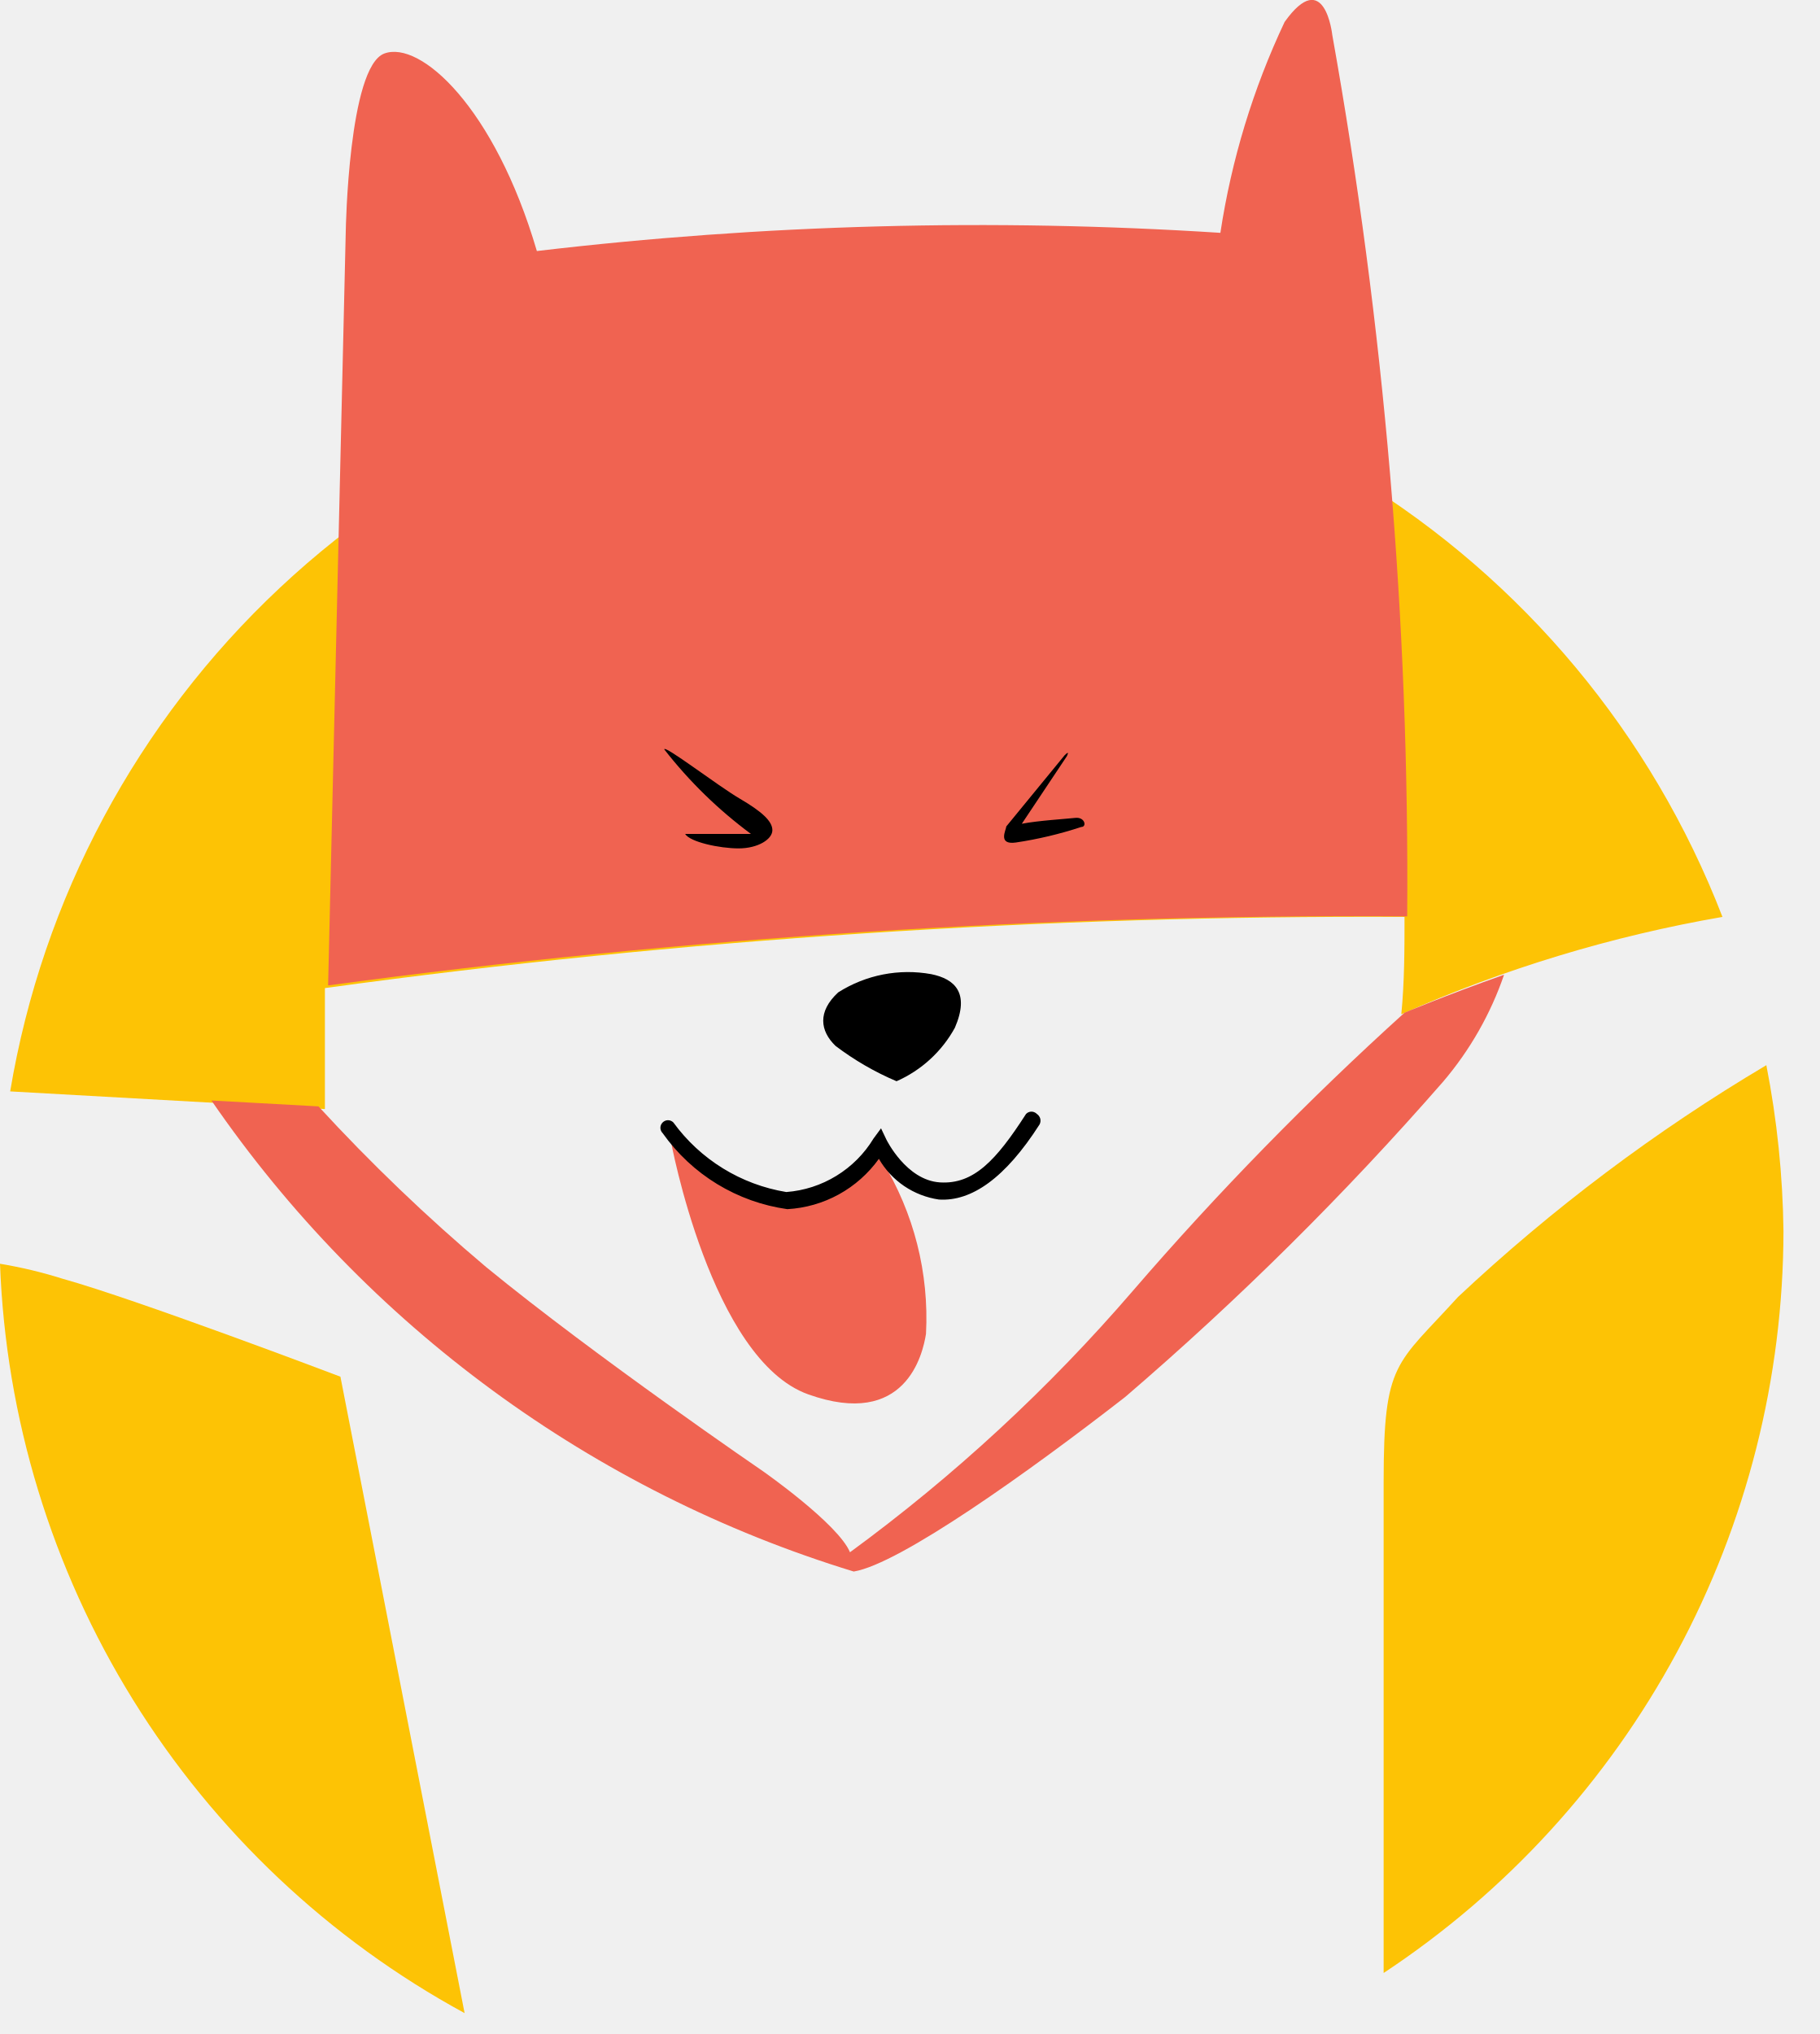
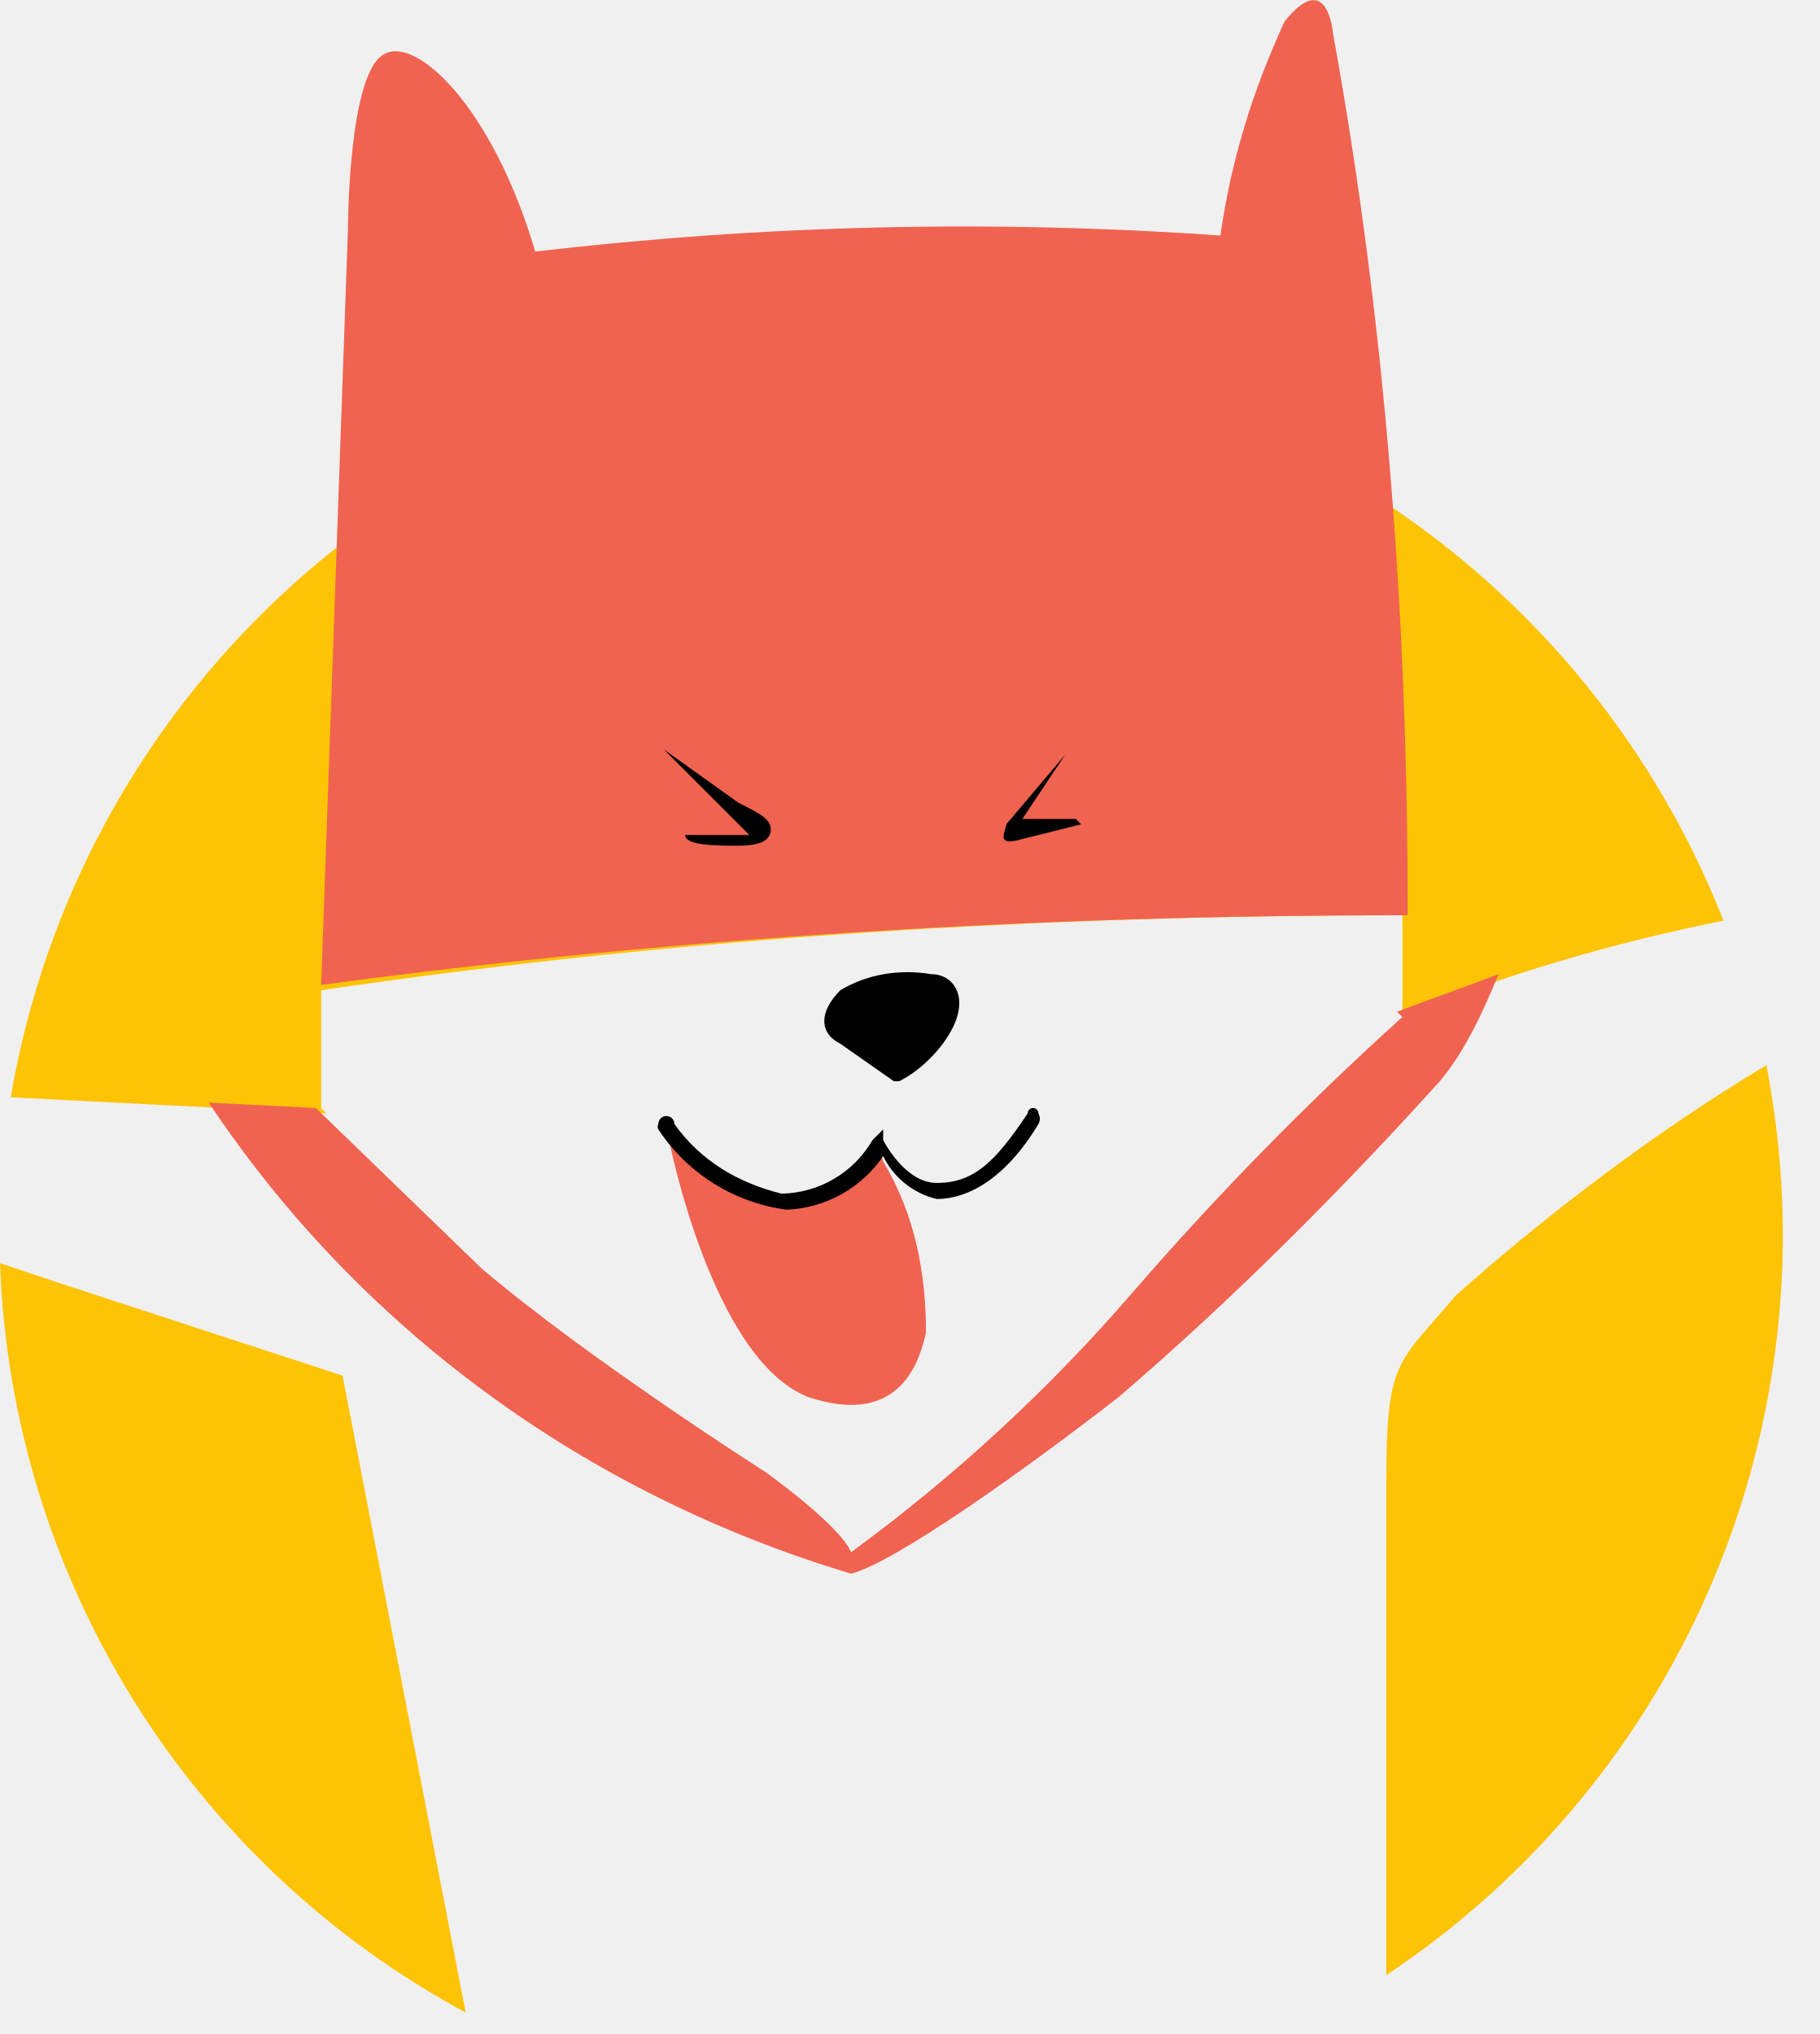
- <svg xmlns="http://www.w3.org/2000/svg" width="34" height="38" viewBox="0 0 34 38" fill="none">
-   <g clip-path="url(#clip0)">
-     <path d="M6.07 20.72V18.46C12.754 17.542 19.494 17.098 26.24 17.13C26.24 17.73 26.24 18.34 26.18 18.95C28.098 18.099 30.113 17.488 32.18 17.13C30.863 13.722 28.462 10.841 25.347 8.931C22.232 7.021 18.576 6.186 14.941 6.557C11.306 6.927 7.894 8.482 5.229 10.981C2.563 13.48 0.793 16.786 0.19 20.39L6.07 20.72Z" fill="#FDC305" />
-     <path d="M27.24 24.23C26.08 25.51 25.85 25.43 25.85 27.68C25.85 28.59 25.85 32.58 25.85 36.86C28.142 35.346 30.024 33.288 31.328 30.869C32.632 28.451 33.316 25.747 33.32 23C33.307 21.959 33.2 20.922 33 19.9C30.928 21.13 28.997 22.581 27.24 24.23Z" fill="#FDC305" />
-     <path d="M6.36 25.72C6.36 25.72 2.57 24.28 1.17 23.89C0.787 23.769 0.396 23.676 0 23.61C0.108 26.496 0.966 29.304 2.487 31.759C4.009 34.213 6.143 36.23 8.68 37.61L6.36 25.72Z" fill="#FDC305" />
-     <path d="M26.29 17.12C26.331 11.599 25.862 6.085 24.89 0.65C24.89 0.65 24.75 -0.64 24 0.41C23.411 1.658 23.007 2.985 22.8 4.35C18.542 4.076 14.268 4.19 10.03 4.69C9.24 2 7.85 0.75 7.18 1C6.51 1.25 6.46 4.31 6.46 4.31L6.13 18.41C12.811 17.506 19.548 17.075 26.29 17.12Z" fill="#F06351" />
-     <path d="M12.41 14C12.41 13.91 13.41 14.68 13.82 14.92C14.23 15.16 14.43 15.34 14.43 15.51C14.43 15.68 14.16 15.85 13.8 15.85C13.44 15.85 12.89 15.73 12.8 15.58H13.74H14.03C13.421 15.129 12.876 14.598 12.41 14Z" fill="black" />
-     <path d="M19.89 14.11L18.8 15.44C18.8 15.5 18.63 15.79 18.98 15.74C19.394 15.678 19.802 15.581 20.2 15.45C20.31 15.45 20.27 15.26 20.09 15.28C19.91 15.3 19.4 15.33 19.09 15.39L19.93 14.13C19.93 14.13 20 14 19.89 14.11Z" fill="black" />
-     <path d="M16.75 20.2C17.213 19.996 17.597 19.644 17.84 19.2C18.12 18.55 17.84 18.29 17.4 18.2C16.798 18.09 16.177 18.212 15.66 18.54C15.27 18.9 15.32 19.26 15.61 19.54C15.961 19.806 16.344 20.028 16.75 20.2Z" fill="black" />
-     <path d="M16.35 21.45C16.238 21.678 16.082 21.883 15.89 22.05C15.605 22.279 15.255 22.412 14.89 22.43C14.364 22.472 13.841 22.319 13.42 22C13.222 21.881 13.044 21.732 12.89 21.56C12.79 21.449 12.667 21.36 12.53 21.3C12.53 21.3 13.28 25.4 15.1 26.05C16.92 26.7 17.24 25.3 17.3 24.92C17.36 23.785 17.074 22.659 16.48 21.69C16.46 21.38 16.45 21.58 16.35 21.45Z" fill="#F06351" />
-     <path d="M14.71 22.59C14.245 22.525 13.799 22.365 13.398 22.121C12.998 21.877 12.651 21.553 12.38 21.17C12.367 21.157 12.356 21.141 12.349 21.124C12.342 21.107 12.338 21.089 12.338 21.07C12.338 21.051 12.342 21.033 12.349 21.016C12.356 20.999 12.367 20.983 12.38 20.97C12.393 20.957 12.409 20.946 12.426 20.939C12.443 20.932 12.461 20.928 12.48 20.928C12.499 20.928 12.517 20.932 12.534 20.939C12.551 20.946 12.567 20.957 12.58 20.97C13.085 21.664 13.843 22.131 14.69 22.27C15.022 22.245 15.343 22.141 15.626 21.967C15.91 21.793 16.148 21.554 16.32 21.27L16.46 21.08L16.56 21.29C16.56 21.29 16.93 22.05 17.56 22.09C18.19 22.13 18.61 21.68 19.17 20.81C19.183 20.797 19.199 20.786 19.216 20.779C19.233 20.772 19.251 20.768 19.27 20.768C19.289 20.768 19.307 20.772 19.324 20.779C19.341 20.786 19.357 20.797 19.37 20.81C19.402 20.831 19.425 20.863 19.435 20.9C19.444 20.937 19.439 20.977 19.42 21.01C18.78 22.01 18.15 22.45 17.54 22.41C17.308 22.376 17.087 22.29 16.893 22.159C16.699 22.027 16.537 21.853 16.42 21.65C16.223 21.924 15.968 22.151 15.672 22.314C15.376 22.477 15.047 22.571 14.71 22.59Z" fill="black" />
-     <path d="M26.24 18.92C24.445 20.544 22.751 22.277 21.17 24.11C19.599 25.936 17.824 27.577 15.88 29C15.66 28.47 14.26 27.49 14.26 27.49C14.26 27.49 11.13 25.35 9.08 23.67C7.974 22.737 6.929 21.735 5.95 20.67L3.95 20.56C6.84 24.765 11.07 27.868 15.95 29.36C16.81 29.22 19.22 27.5 21.02 26.1C23.139 24.282 25.124 22.313 26.96 20.21C27.462 19.621 27.849 18.942 28.1 18.21C27 18.6 26.24 18.92 26.24 18.92Z" fill="#F06351" />
+ <svg xmlns="http://www.w3.org/2000/svg" width="34" height="38" fill="none">
+   <defs />
+   <g>
+     <path fill="#FDC305" d="M6 20.7v-2.2c6.8-1 13.5-1.4 20.2-1.4V19c1.9-.8 4-1.4 6-1.8a16.7 16.7 0 00-32 3.3l5.9.3zM27.2 24.2c-1.1 1.3-1.3 1.2-1.3 3.5v9.2a16.6 16.6 0 007.1-17c-2 1.2-4 2.7-5.8 4.3zM6.4 25.7L1.2 24 0 23.6a16.6 16.6 0 008.7 14L6.4 25.7z" />
+     <path fill="#F06351" d="M26.3 17.1c0-5.5-.4-11-1.4-16.5 0 0-.1-1.2-.9-.2-.6 1.3-1 2.6-1.2 4-4.3-.3-8.5-.2-12.8.3C9.2 2 7.8.7 7.2 1c-.7.3-.7 3.3-.7 3.3L6 18.4c6.7-.9 13.4-1.3 20.2-1.3z" />
+     <path fill="#000" d="M12.4 14l1.4 1c.4.2.6.3.6.5s-.2.3-.6.3c-.4 0-1 0-1-.2H14L12.4 14zM19.9 14.1l-1.1 1.3c0 .1-.2.4.2.3l1.2-.3-.1-.1h-1l.8-1.2s.1-.1 0 0zM16.8 20.2c.4-.2.8-.6 1-1 .3-.6 0-1-.4-1-.6-.1-1.2 0-1.7.3-.4.4-.4.8 0 1l1 .7z" />
+     <path fill="#F06351" d="M16.4 21.4a2 2 0 01-.5.7c-.3.2-.6.3-1 .3-.5 0-1 0-1.5-.4l-.5-.4a1 1 0 00-.4-.3s.8 4.1 2.6 4.8c1.8.6 2.1-.8 2.2-1.2 0-1.1-.2-2.2-.8-3.2l-.1-.3z" />
+     <path fill="#000" d="M14.7 22.6a3.4 3.4 0 01-2.4-1.5.1.1 0 010-.1.1.1 0 01.3 0c.5.7 1.2 1.1 2 1.3a2 2 0 001.7-1l.2-.2v.2s.4.8 1 .8c.7 0 1.1-.4 1.7-1.3a.1.1 0 01.2 0 .2.2 0 010 .2c-.6 1-1.3 1.4-1.9 1.4a1.5 1.5 0 01-1-.8 2.3 2.3 0 01-1.8 1z" />
+     <path fill="#F06351" d="M26.2 19a58.6 58.6 0 00-5 5.1 31.6 31.6 0 01-5.3 4.9c-.2-.5-1.6-1.5-1.6-1.5S11 25.4 9 23.7l-3.1-3-2-.1c2.8 4.2 7 7.3 12 8.8.8-.2 3.2-1.9 5-3.3 2.1-1.8 4.1-3.8 6-5.9.5-.6.8-1.3 1.1-2l-1.9.7z" />
  </g>
  <defs>
-     <clipPath id="clip0">
-       <rect width="33.32" height="37.61" fill="white" />
+     <clipPath>
+       <path fill="#fff" d="M0 0h33.3v37.6H0z" />
    </clipPath>
  </defs>
</svg>
